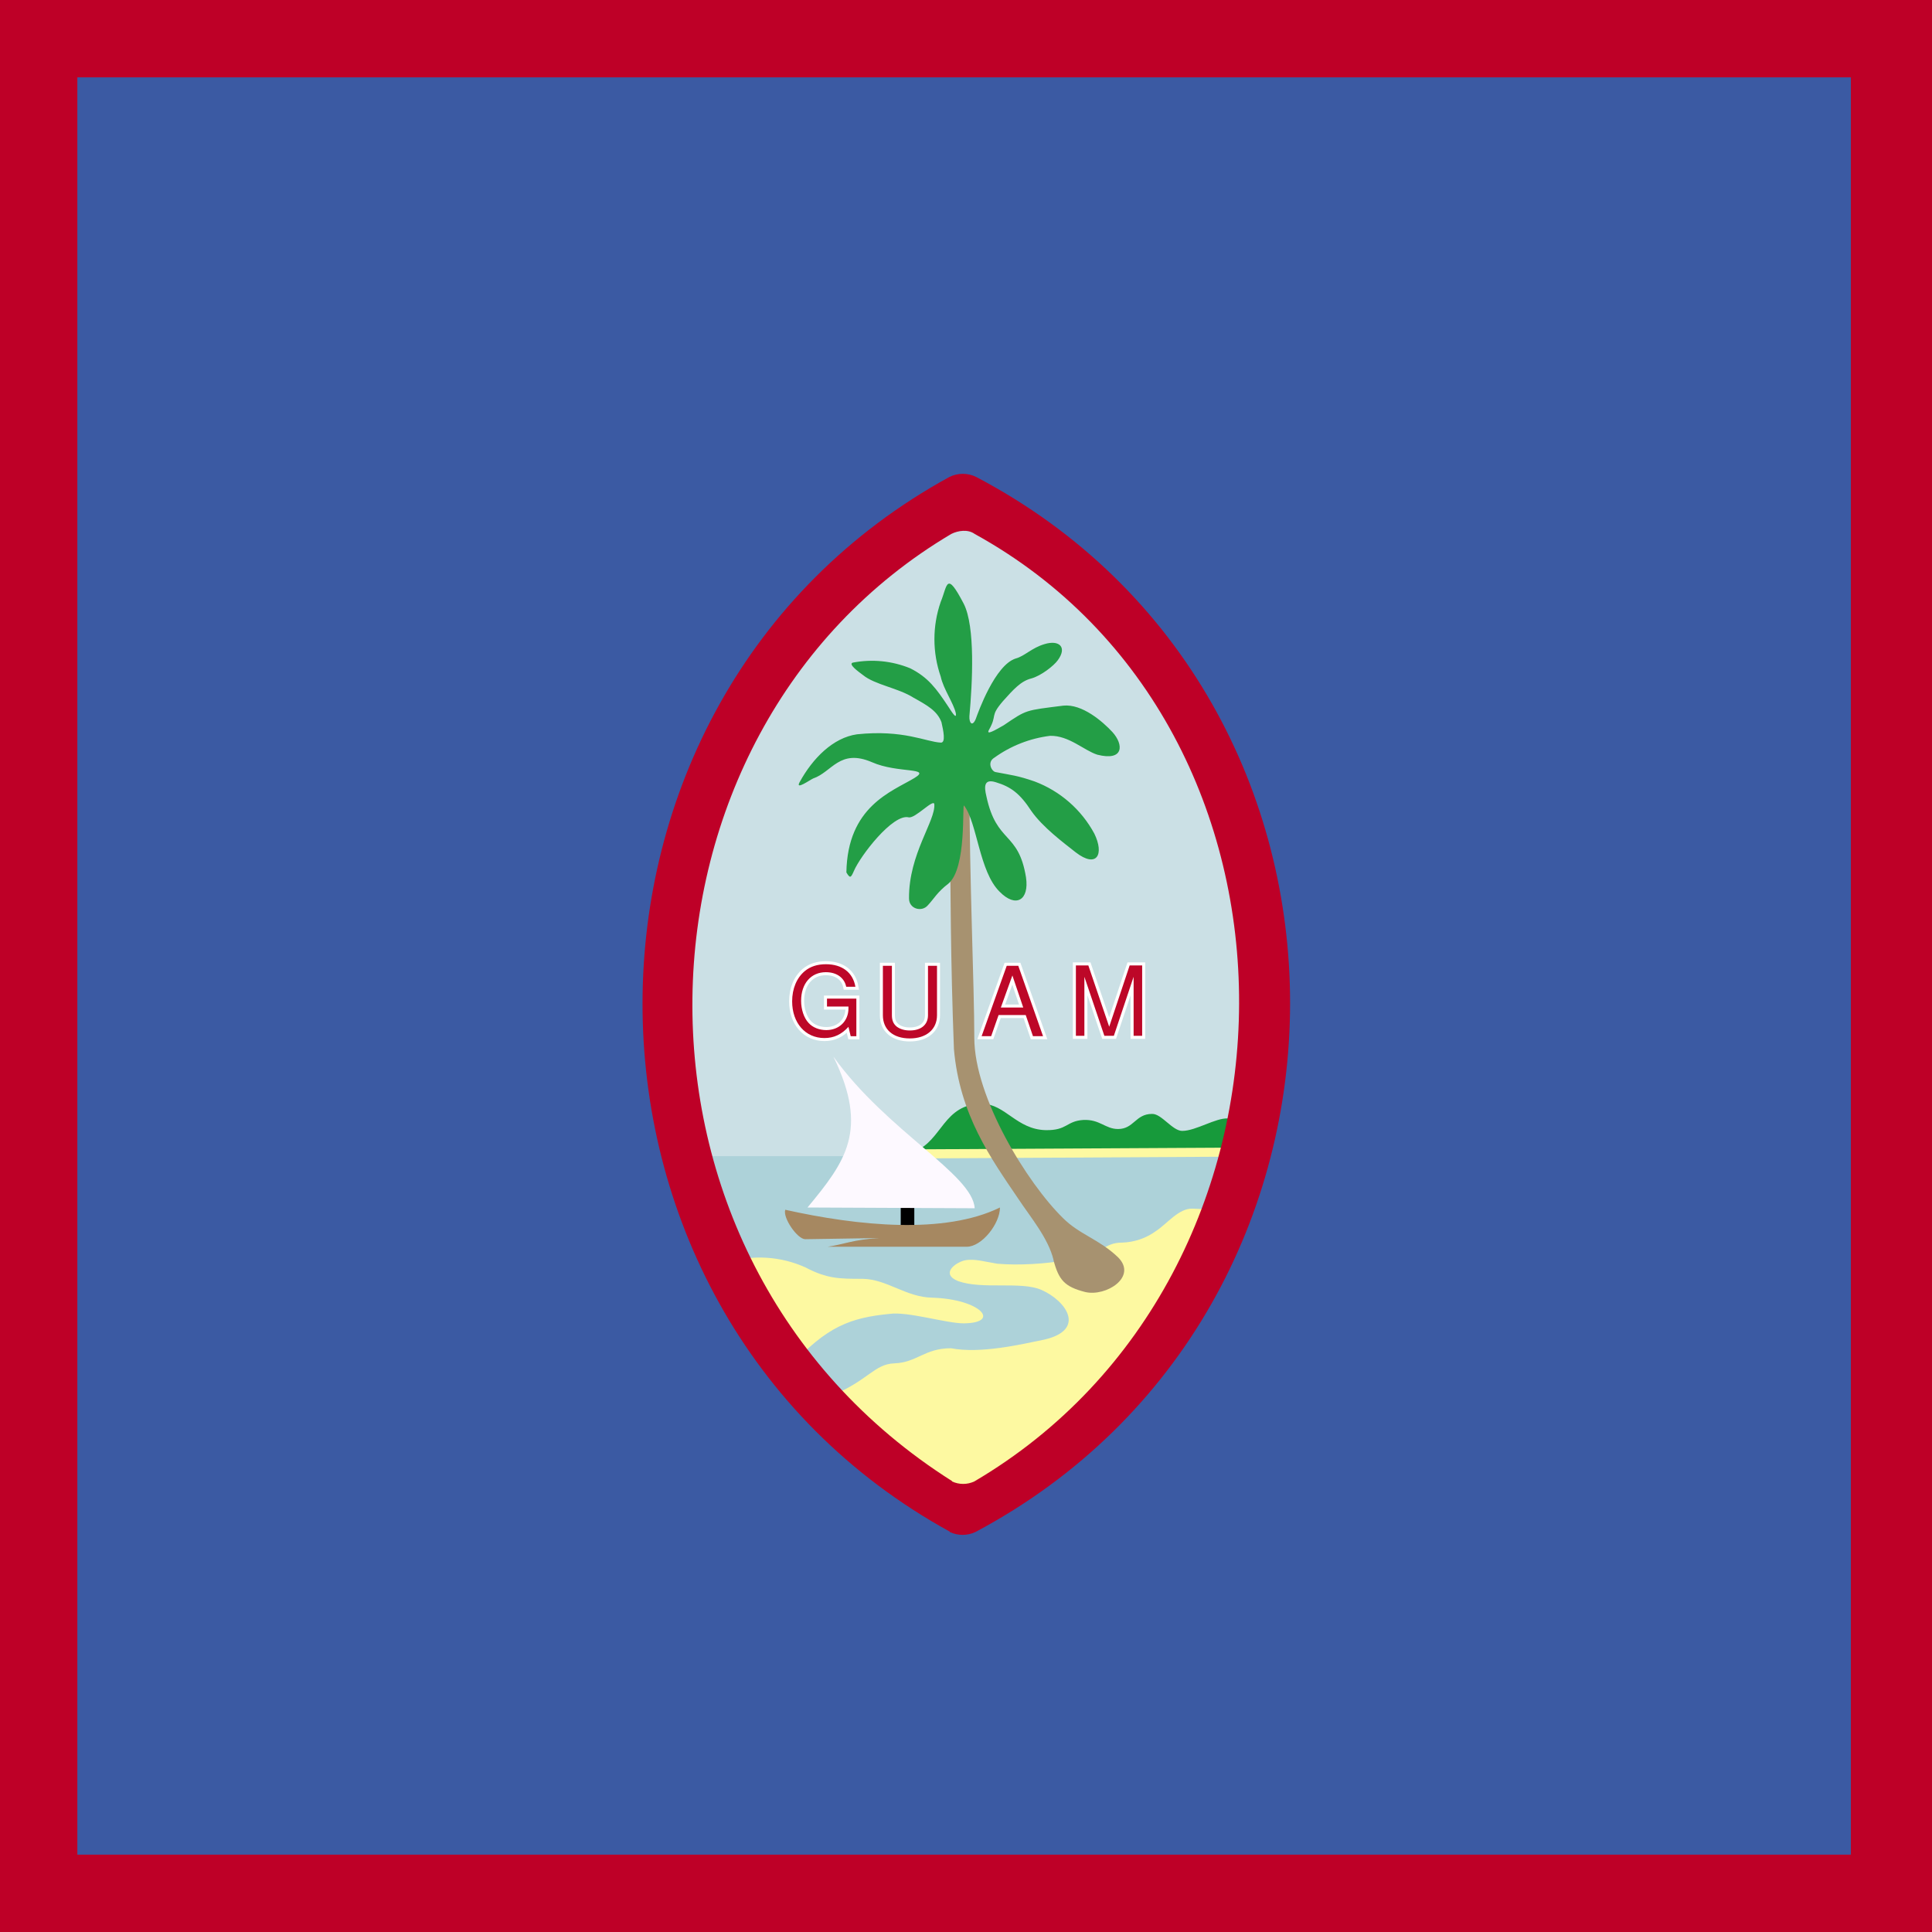
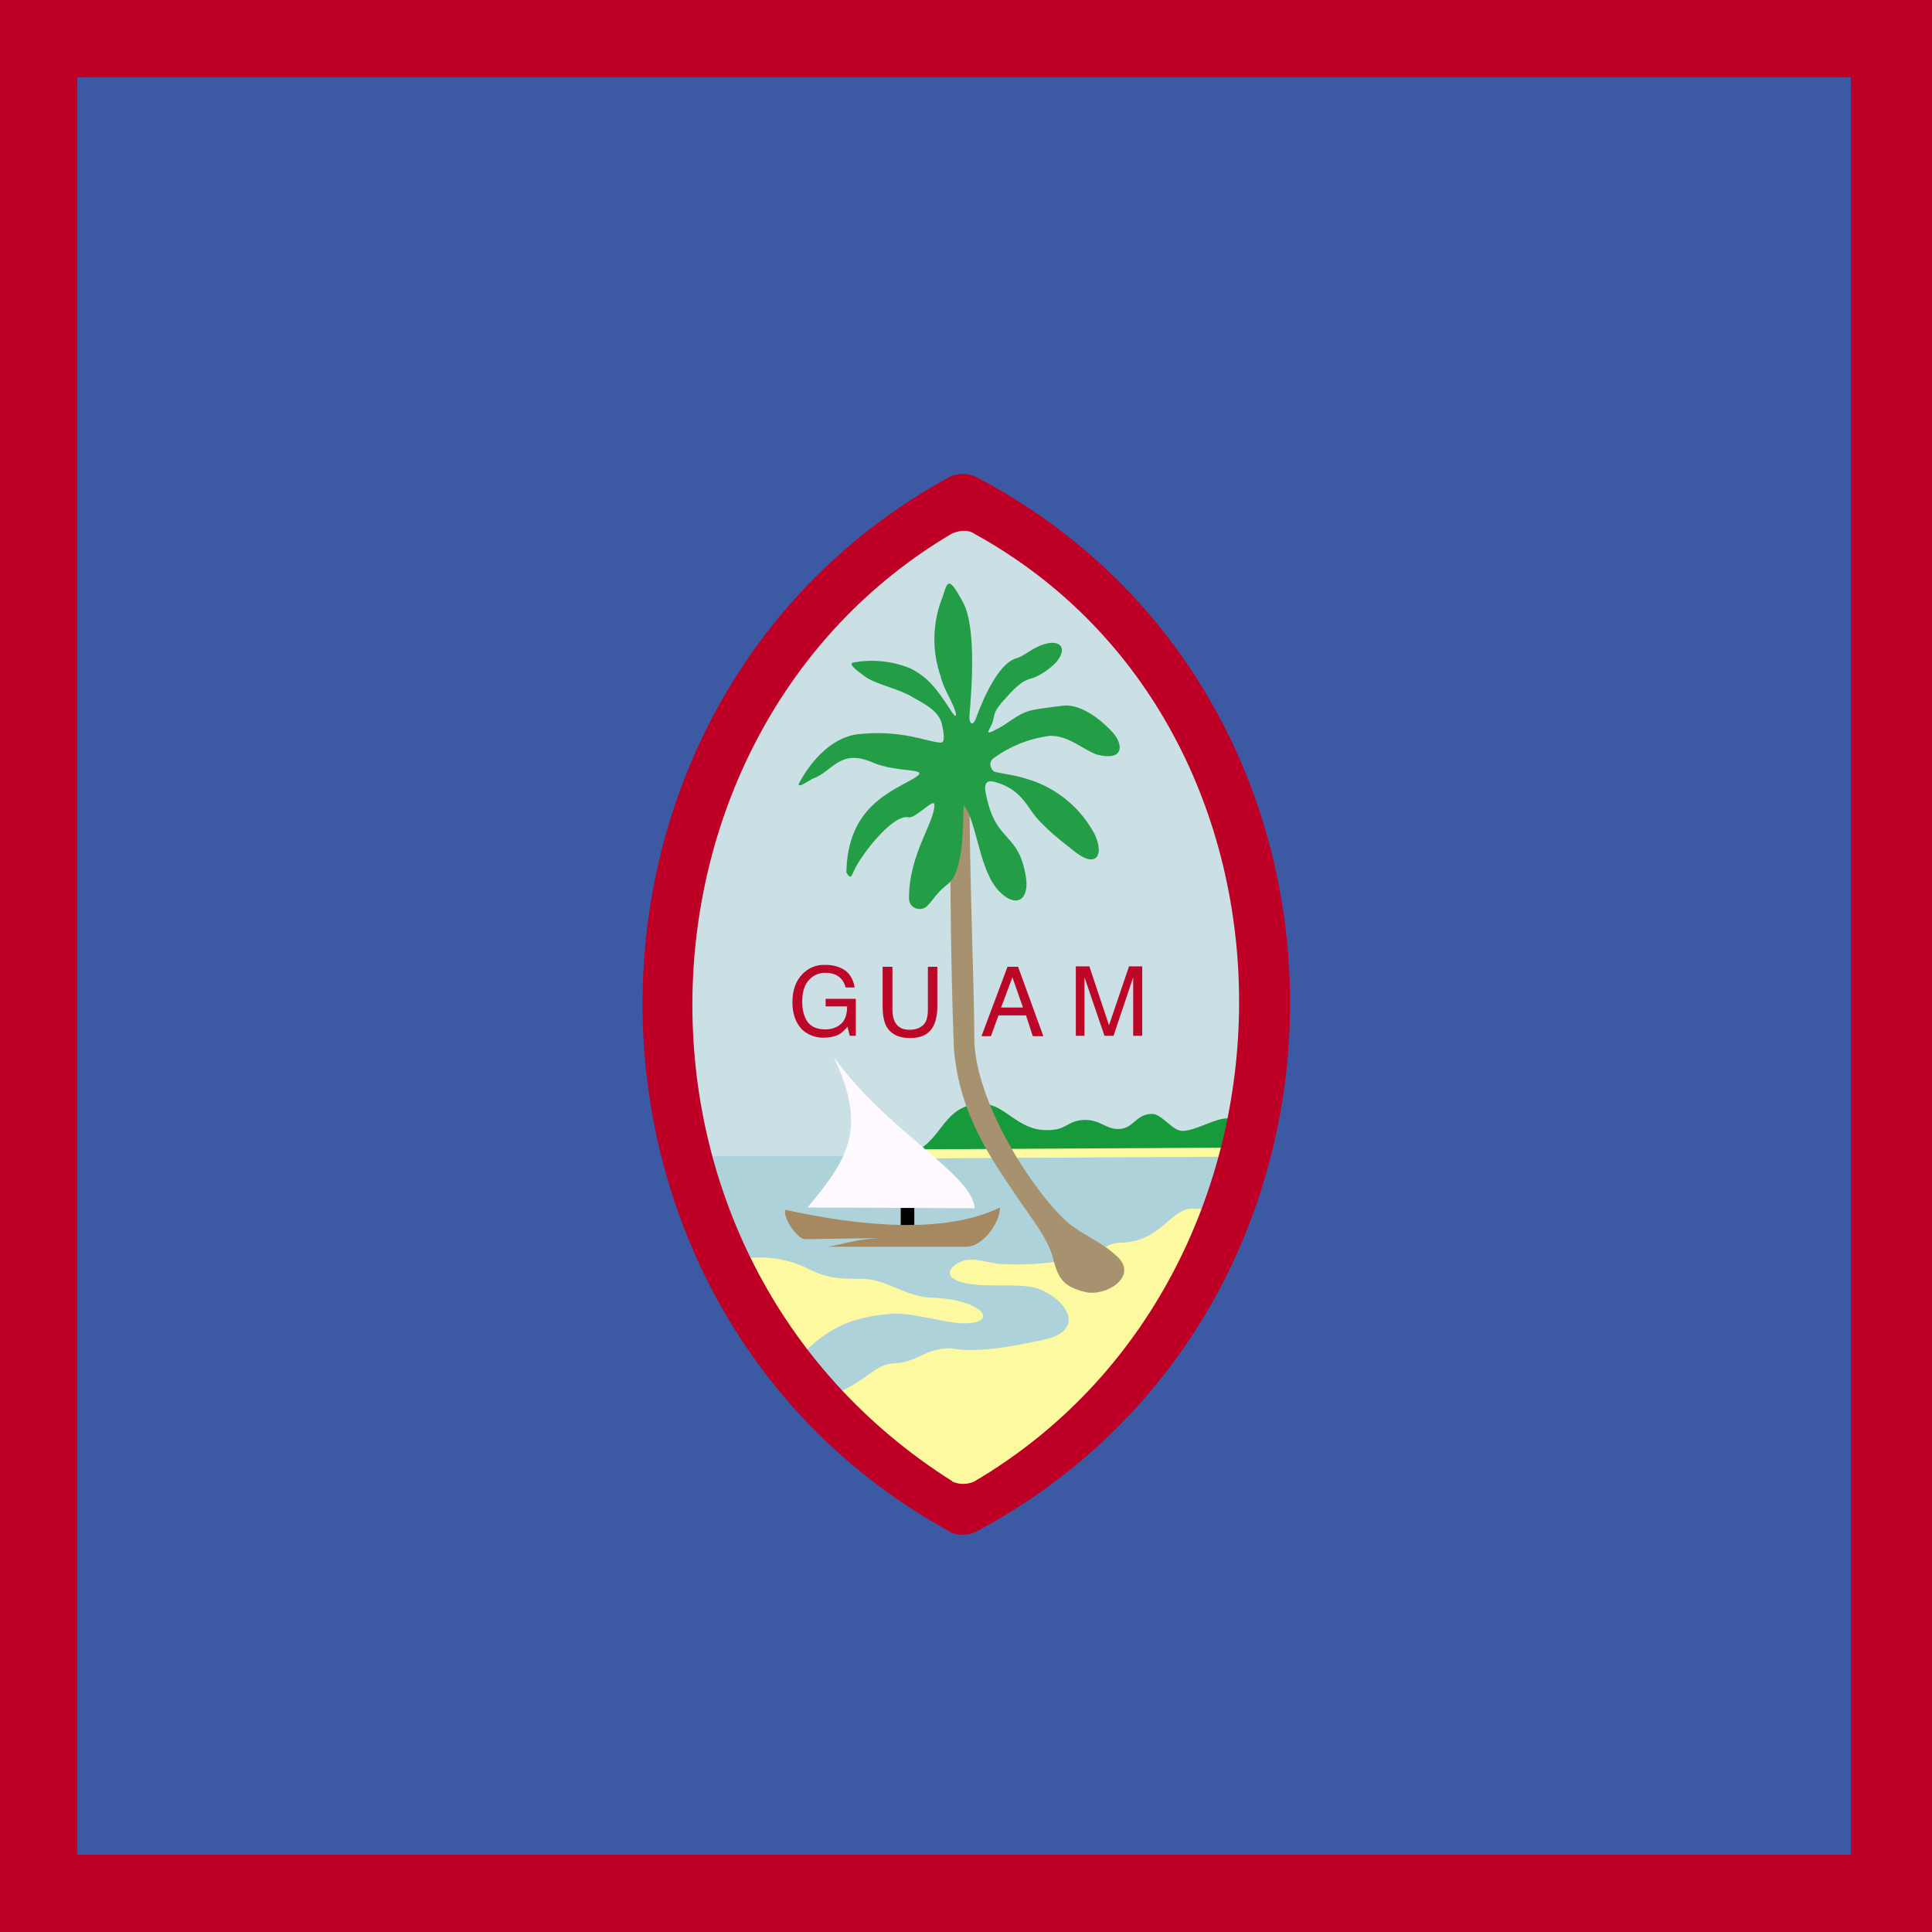
<svg xmlns="http://www.w3.org/2000/svg" id="flag-icons-gu" viewBox="0 0 512 512">
  <path fill="#be0027" fill-rule="evenodd" d="M0 0h512v512H0z" />
  <path fill="#3b5aa3" fill-rule="evenodd" d="M20.5 20.5h470v471h-470z" />
-   <path fill="#cbe0e5" fill-rule="evenodd" d="M251.9 396.1c1.8 1 4.7 1 6.3.1 103.3-55 103.4-205.8.1-260a7.5 7.5 0 0 0-6.6.1c-100.7 55.1-101 204.2.2 259.8z" />
+   <path fill="#cbe0e5" fill-rule="evenodd" d="M251.9 396.1c1.8 1 4.7 1 6.3.1 103.3-55 103.4-205.8.1-260a8 8 0 0 0-6.6.1c-100.7 55.1-101 204.2.2 259.8" />
  <path fill="#add2d9" fill-rule="evenodd" d="M251.9 398.9c1.6 1.3 4.8 1.1 6.3 0 76.1-57 76.6-92.5 73.2-92.5H180.7c-2.3 0 1.3 36.1 71.2 92.4z" />
-   <path fill="#fdf9a1" fill-rule="evenodd" d="M192.6 334.6a29.3 29.3 0 0 1 20.9 1.3c5.7 3 9 3 15.1 3 6.5.1 11.5 4.9 18.5 5 12.8.4 18.3 6.7 8.3 6.8-4.7 0-14.8-3.2-19.7-2.5-10.2 1-16.7 3.3-26.3 14l11.1 7.6c9.6-4 11.2-8.3 16.5-8.5 6-.2 8-4 15-4 7.9 1.5 18.5-1 24.8-2.3 11.1-2.6 5.8-10.3-.9-13.2-5.4-2.3-15.6 0-22-2.3-4.7-1.9-.8-4.9 1.8-5.5 2.6-.5 5.4.4 8.6.9 5.8.5 13 0 18-.9 10.5-1.6 10-4.7 15.1-4.7a16 16 0 0 0 9-3.1c3-2 6-6 9.6-5.9l9.6.4L312 351l-38 38.8-19.8 7.5L211 369l-22-33.5 3.5-.9z" />
-   <path fill="#179a3b" fill-rule="evenodd" d="m242.4 305.1 87-.4 1.6-7.7-5.6-.6c-3.2-.2-8.5 3.3-12.1 3.3-2.6 0-5.5-4.6-8-4.5-4.4 0-4.8 4-9 4-3.4 0-4.8-2.6-9.2-2.4-4.6.3-4.2 2.8-10 2.7-7.7-.2-10.7-6.9-16.8-7-10.3 0-10.6 9.8-17.9 12.6z" />
-   <path fill="#fdf9a1" fill-rule="evenodd" d="m242.4 307 89.6-.5v-2.4l-91.6.5 2 2.4z" />
+   <path fill="#fdf9a1" fill-rule="evenodd" d="M192.6 334.6a29 29 0 0 1 20.9 1.3c5.7 3 9 3 15.1 3 6.5.1 11.5 4.9 18.5 5 12.8.4 18.3 6.7 8.3 6.8-4.7 0-14.8-3.2-19.7-2.5-10.2 1-16.7 3.3-26.3 14l11.1 7.6c9.6-4 11.2-8.3 16.5-8.5 6-.2 8-4 15-4 7.9 1.5 18.5-1 24.8-2.3 11.1-2.6 5.8-10.3-.9-13.2-5.4-2.3-15.6 0-22-2.3-4.7-1.9-.8-4.9 1.8-5.5s5.4.4 8.6.9c5.8.5 13 0 18-.9 10.5-1.6 10-4.7 15.1-4.7a16 16 0 0 0 9-3.1c3-2 6-6 9.6-5.9l9.6.4L312 351l-38 38.8-19.8 7.5L211 369l-22-33.5z" />
+   <path fill="#179a3b" fill-rule="evenodd" d="m242.4 305.1 87-.4 1.6-7.7-5.6-.6c-3.2-.2-8.5 3.3-12.1 3.3-2.6 0-5.5-4.6-8-4.5-4.4 0-4.8 4-9 4-3.4 0-4.8-2.6-9.2-2.4-4.6.3-4.2 2.8-10 2.7-7.7-.2-10.7-6.9-16.8-7-10.3 0-10.6 9.8-17.9 12.6" />
+   <path fill="#fdf9a1" fill-rule="evenodd" d="m242.4 307 89.6-.5v-2.4l-91.6.5z" />
  <path fill="#a79270" fill-rule="evenodd" d="M279.2 334c1.4 5.2 2.9 7 8.4 8.4 5.5 1.3 13.9-4 8.7-9.2-5-4.8-10.2-6-14.6-10.4-9.4-9.2-23.5-31.9-23.5-47.8 0-13.8-1.3-41.9-1.3-68.5 0-1.8-5.2 4.8-5.2 6.5.2 23.6.2 41.3 1.1 65 1.5 17.4 9.8 29 17 39.6 3.3 5 8 10.5 9.4 16.3z" />
-   <text x="465.1" y="269.5" fill="#bd0728" stroke="#fff" stroke-width="1.6" font-family="helvetica" font-size="25.6" transform="translate(-256.3 5)">
-     <tspan>G</tspan>
-   </text>
-   <text x="488.1" y="269.6" fill="#bd0728" stroke="#fff" stroke-width="1.6" font-family="helvetica" font-size="25.6" transform="translate(-256.3 5)">
-     <tspan>U</tspan>
-   </text>
-   <text x="516" y="269.6" fill="#bd0728" stroke="#fff" stroke-width="1.6" font-family="helvetica" font-size="25.6" transform="translate(-256.3 5)">
-     <tspan>A</tspan>
-   </text>
-   <text x="539.5" y="269.5" fill="#bd0728" stroke="#fff" stroke-width="1.6" font-family="helvetica" font-size="25.6" transform="translate(-256.3 5)">
-     <tspan>M</tspan>
-   </text>
-   <path fill="#239e46" fill-rule="evenodd" d="M211.9 207.3c-1.2 2.2 2.7-.6 3.6-1 5-1.7 7-8 15.6-4.3 6.8 3 16 1.3 11.2 4.2-6 3.6-17.7 7.5-18 25 1 1.7 1.2 1.4 2-.4 1.7-4 10.3-15.2 14.5-14.2 1.7.4 6.6-5 6.8-3.5.4 4.4-6.8 13.2-6.7 25 0 2.8 3.4 3.7 5 1.8 1.6-1.7 2.5-3.5 5.4-5.7 5-4.1 3.6-21.5 4.2-20.7 3.5 4.6 4 17.5 9.4 22.8 4.3 4.4 7.9 2.3 7-3.8-2-12.3-7.8-8.8-10.5-21.5-.6-2.5-.7-4.7 2.5-3.7 4 1.2 6.4 3 9.4 7.6 3 4.3 8.5 8.4 11.8 11 5.6 4.3 7.6.5 4.9-5a30 30 0 0 0-15.8-13.8c-4.6-1.6-6.3-1.7-10.4-2.5-1-.2-2.3-2.6-.3-3.8a32 32 0 0 1 14.8-5.8c5-.1 9 3.9 12.5 5 7.1 1.8 7-2.7 4-6-2.6-2.8-8-7.5-13-7-10.2 1.3-9.6 1-15.8 5.2-2.3 1.3-4.8 2.8-3.9 1.2 2.3-4.1.1-3.4 3.7-7.6 2.7-3 4.7-5.3 7.5-6 2.6-.7 6-3.4 7-4.8 2.6-3.5.4-5.5-3.5-4.3-3.4 1-5.3 3.2-7.6 3.8-5.5 1.7-10 14.3-10.6 16-.9 2.2-1.8 1.1-1.7-.7.8-8.8 1.6-23.7-1.5-29.8-4.7-9-4.3-4.8-6.1-.5a30.2 30.2 0 0 0 0 19.8c.7 3.3 3.4 7 4 9.7.3 2-1.3-.7-2.1-1.9-3-4.5-5.2-7.6-10-10a26.8 26.8 0 0 0-15.2-1.5c-1.3.4 1.5 2.4 2.7 3.3 3.2 2.6 9.3 3.4 13.4 6 3.6 2 6.3 3.5 7.4 6.5.5 2.2 1.2 5.5-.2 5.4-3.9-.2-9.9-3.5-22.2-2.2-6.3.9-11.7 6.3-15.2 12.7z" />
+   <path fill="#239e46" fill-rule="evenodd" d="M211.9 207.3c-1.2 2.2 2.7-.6 3.6-1 5-1.7 7-8 15.6-4.3 6.8 3 16 1.3 11.2 4.2-6 3.6-17.7 7.5-18 25 1 1.7 1.2 1.4 2-.4 1.7-4 10.3-15.2 14.5-14.2 1.7.4 6.6-5 6.8-3.5.4 4.4-6.8 13.2-6.7 25 0 2.8 3.4 3.7 5 1.8 1.6-1.7 2.5-3.5 5.4-5.7 5-4.1 3.6-21.5 4.2-20.7 3.5 4.6 4 17.5 9.4 22.8 4.3 4.4 7.9 2.3 7-3.8-2-12.3-7.8-8.8-10.5-21.5-.6-2.5-.7-4.7 2.5-3.7 4 1.2 6.4 3 9.4 7.6 3 4.3 8.5 8.4 11.8 11 5.6 4.3 7.6.5 4.9-5a30 30 0 0 0-15.8-13.8c-4.6-1.6-6.3-1.7-10.4-2.5-1-.2-2.3-2.6-.3-3.8a32 32 0 0 1 14.8-5.8c5-.1 9 3.9 12.5 5 7.1 1.8 7-2.7 4-6-2.6-2.8-8-7.5-13-7-10.2 1.3-9.6 1-15.8 5.2-2.3 1.3-4.8 2.8-3.9 1.2 2.3-4.1.1-3.4 3.7-7.6 2.7-3 4.7-5.3 7.5-6 2.6-.7 6-3.4 7-4.8 2.6-3.5.4-5.5-3.5-4.3-3.4 1-5.3 3.2-7.6 3.8-5.5 1.7-10 14.3-10.6 16-.9 2.2-1.8 1.1-1.7-.7.8-8.8 1.6-23.7-1.5-29.8-4.7-9-4.3-4.8-6.1-.5a30 30 0 0 0 0 19.8c.7 3.3 3.4 7 4 9.7.3 2-1.3-.7-2.1-1.9-3-4.5-5.2-7.6-10-10a27 27 0 0 0-15.2-1.5c-1.3.4 1.5 2.4 2.7 3.3 3.2 2.6 9.3 3.4 13.4 6 3.6 2 6.3 3.5 7.4 6.5.5 2.2 1.2 5.5-.2 5.4-3.9-.2-9.9-3.5-22.2-2.2-6.3.9-11.7 6.3-15.2 12.7" />
  <path fill-rule="evenodd" d="M238.7 319.8h3.6v6h-3.6z" />
  <path fill="#fdf9ff" fill-rule="evenodd" d="M221 280.2c14.1 19.6 36.8 31 37.3 40L214 320c10.1-12.2 16.3-20.5 6.9-39.9z" />
-   <path fill="#a68861" fill-rule="evenodd" d="M208.1 320.6c19.3 4.3 42.2 6.6 56.9-.6 0 4.3-4.8 10.4-8.8 10.4h-36.9c4.3-.6 6.7-1.9 13.7-2.3l-19.6.3c-2.1 0-6-5.7-5.3-7.8z" />
+   <path fill="#a68861" fill-rule="evenodd" d="M208.1 320.6c19.3 4.3 42.2 6.6 56.9-.6 0 4.3-4.8 10.4-8.8 10.4h-36.9c4.3-.6 6.7-1.9 13.7-2.3l-19.6.3c-2.1 0-6-5.7-5.3-7.8" />
  <path fill="#be0027" fill-rule="evenodd" d="M251.7 406a8 8 0 0 0 6.8 0c111.1-59.1 111.2-221.3.2-279.6a8 8 0 0 0-7.1 0c-108.3 59.3-108.6 219.7.1 279.5zm.6-13.4a7 7 0 0 0 5.9 0c93-54.7 94.1-199.3.1-251.1-1.8-1.3-4.4-.9-6.2 0-89 52.7-94 191.4.2 251z" />
-   <text x="465.1" y="269.5" fill="#bd0728" font-family="helvetica" font-size="25.6" transform="translate(-256.3 5)">
-     <tspan>G</tspan>
-   </text>
-   <text x="488.1" y="269.6" fill="#bd0728" font-family="helvetica" font-size="25.6" transform="translate(-256.3 5)">
-     <tspan>U</tspan>
-   </text>
-   <text x="516" y="269.6" fill="#bd0728" font-family="helvetica" font-size="25.6" transform="translate(-256.3 5)">
-     <tspan>A</tspan>
-   </text>
-   <text x="539.5" y="269.5" fill="#bd0728" font-family="helvetica" font-size="25.6" transform="translate(-256.3 5)">
-     <tspan>M</tspan>
-   </text>
+   <path fill="#bd0728" d="M218.7 255.7q2.6 0 4.5 1 2.7 1.4 3.3 5h-2.4q-.5-2-2-3-1.3-.9-3.5-.9-2.5 0-4.3 2-1.7 1.9-1.7 5.7 0 3.2 1.4 5.3 1.5 2 4.7 2 2.5 0 4.1-1.4 1.7-1.4 1.7-4.7h-5.7v-2h8v9.8h-1.6l-.6-2.4q-1.2 1.4-2.2 2-1.7.9-4.2.9-3.2 0-5.6-2.1-2.6-2.7-2.6-7.3t2.5-7.3 6.2-2.6m-.4 0" aria-label="G" font-family="helvetica" font-size="25.6" />
+   <path fill="#bd0728" d="M236.5 256.2v11.4q0 2 .7 3.3 1.1 2 3.8 2 3.1 0 4.3-2.1.6-1.2.6-3.2v-11.4h2.5v10.4q0 3.3-1 5.2-1.6 3.3-6.2 3.3-4.7 0-6.4-3.3-.9-1.9-.9-5.2v-10.4zm4.7 0" aria-label="U" font-family="helvetica" font-size="25.6" />
+   <path fill="#bd0728" d="m271.1 267-2.8-8-3 8zm-4.1-10.8h2.8l6.7 18.4h-2.8l-1.8-5.5h-7.3l-2 5.5h-2.5z" aria-label="A" font-family="helvetica" font-size="25.6" />
+   <path fill="#bd0728" d="M285.1 256.1h3.6l5.2 15.6 5.3-15.6h3.5v18.4h-2.4V259l-5.2 15.5h-2.4l-5.3-15.5v15.5h-2.3z" aria-label="M" font-family="helvetica" font-size="25.6" />
</svg>
